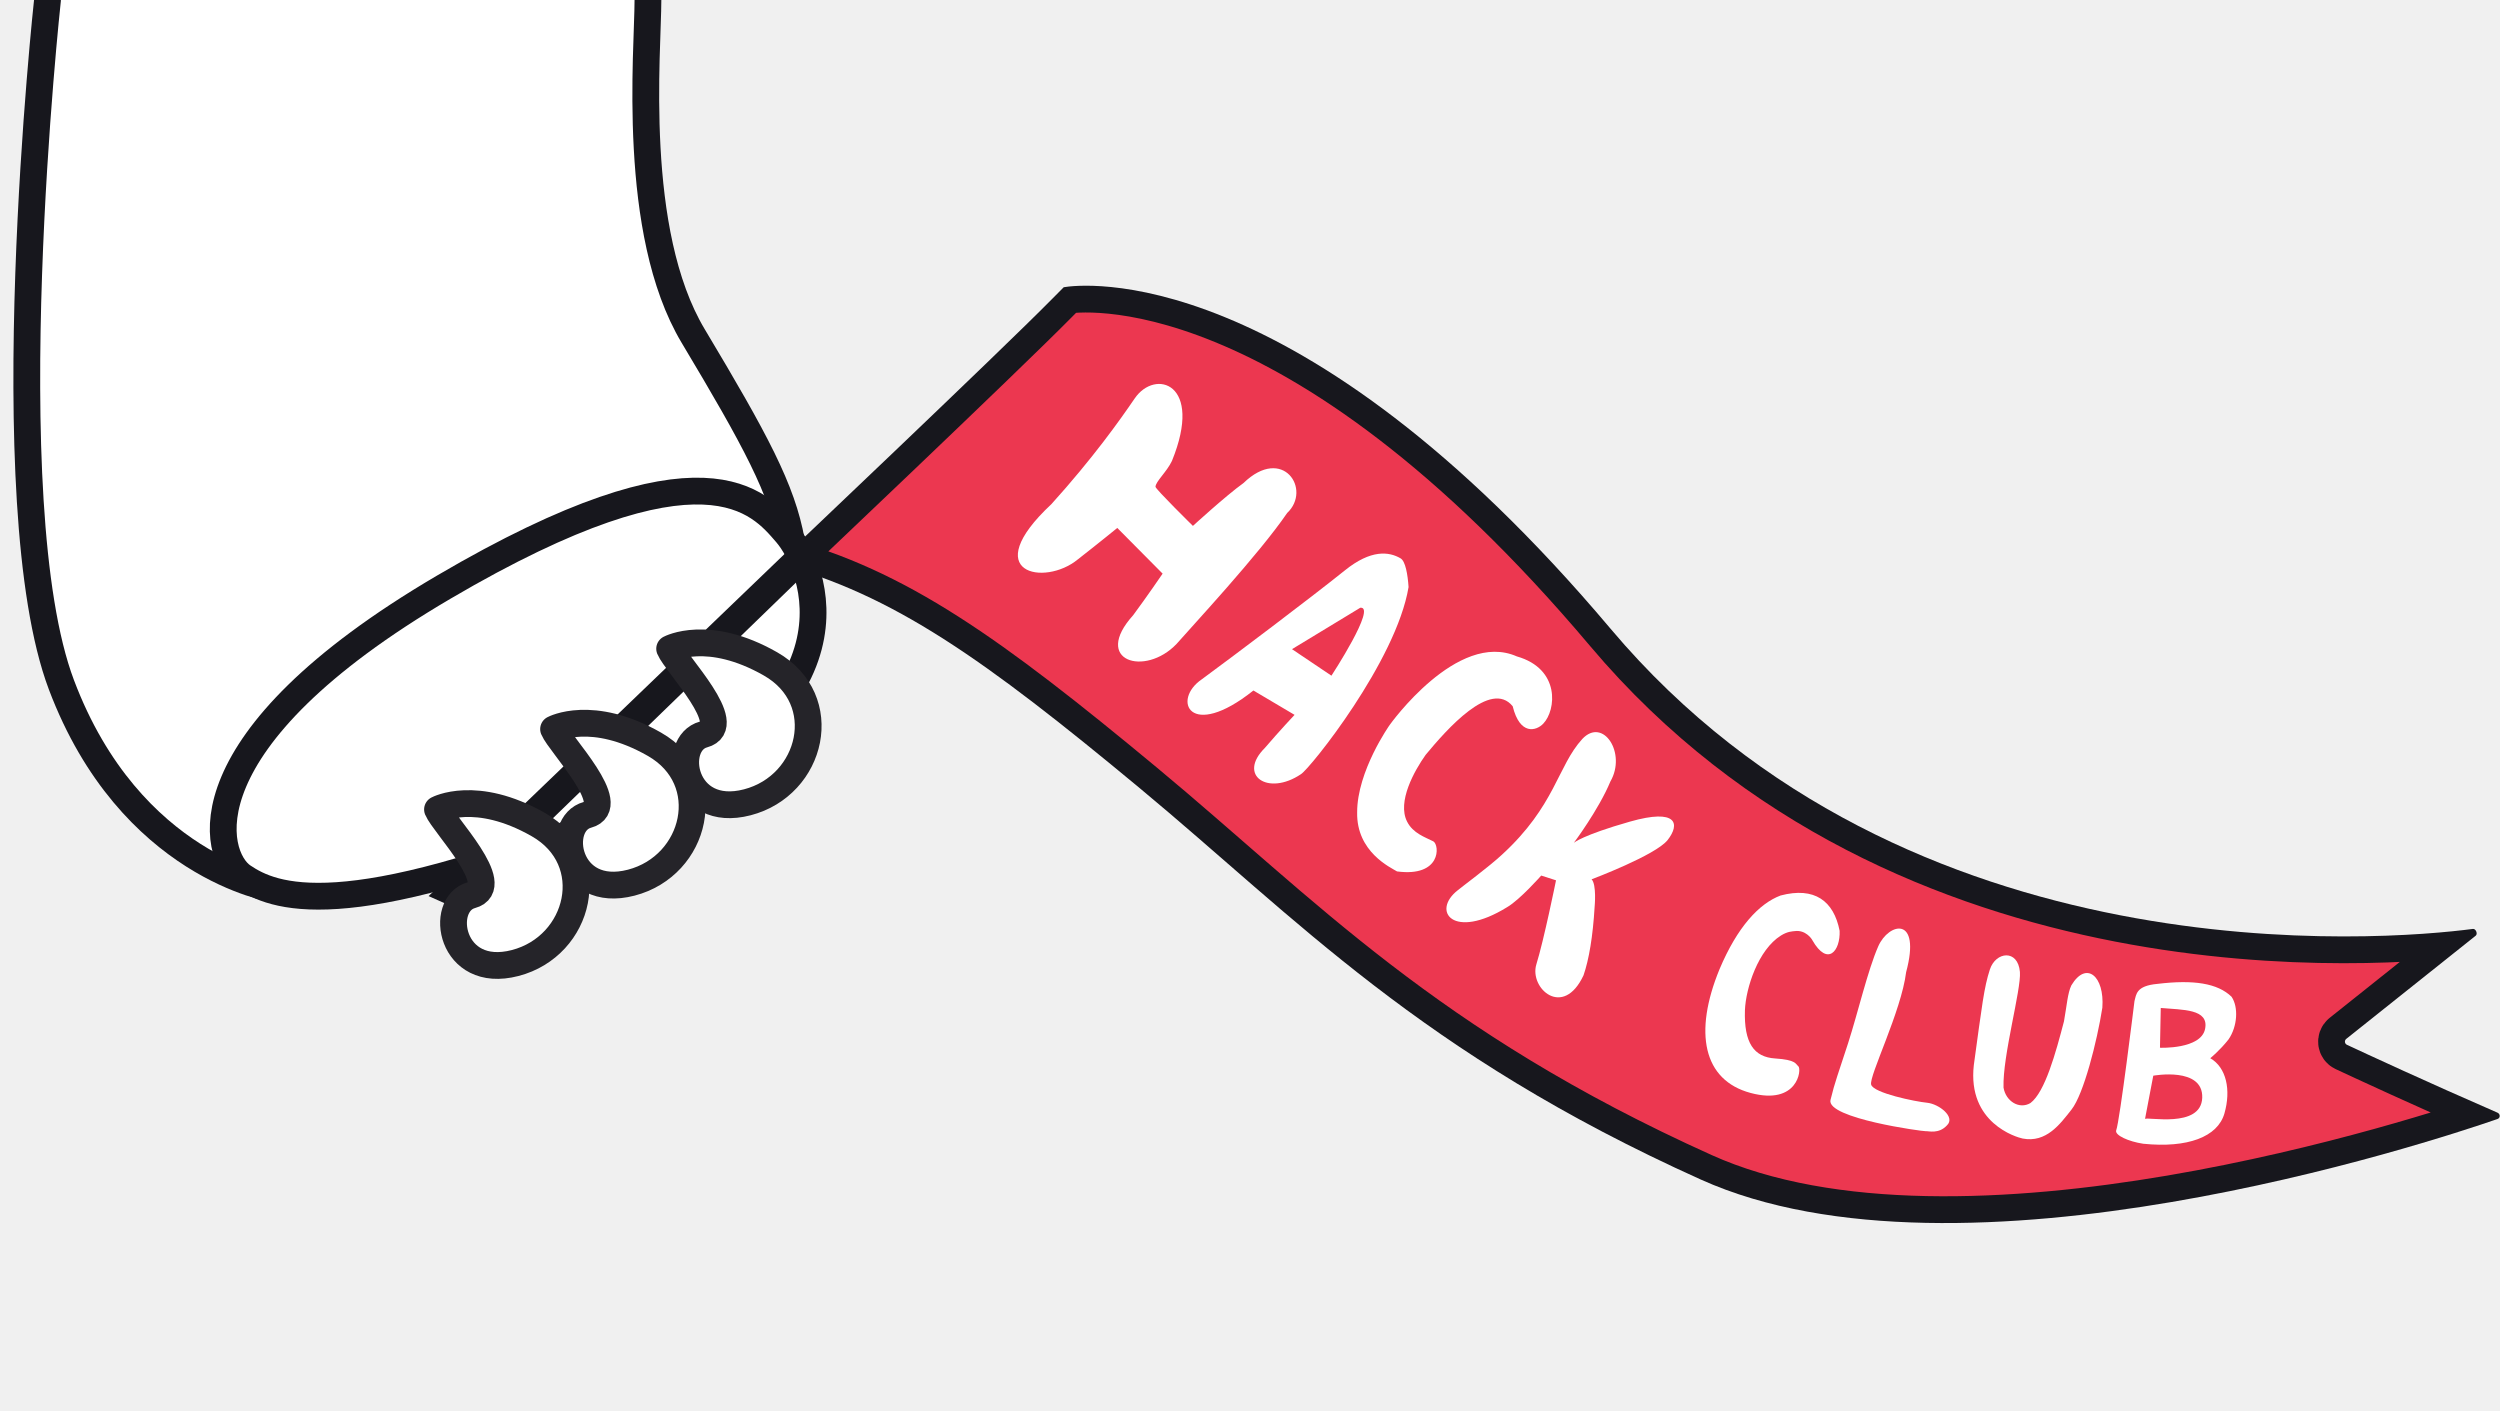
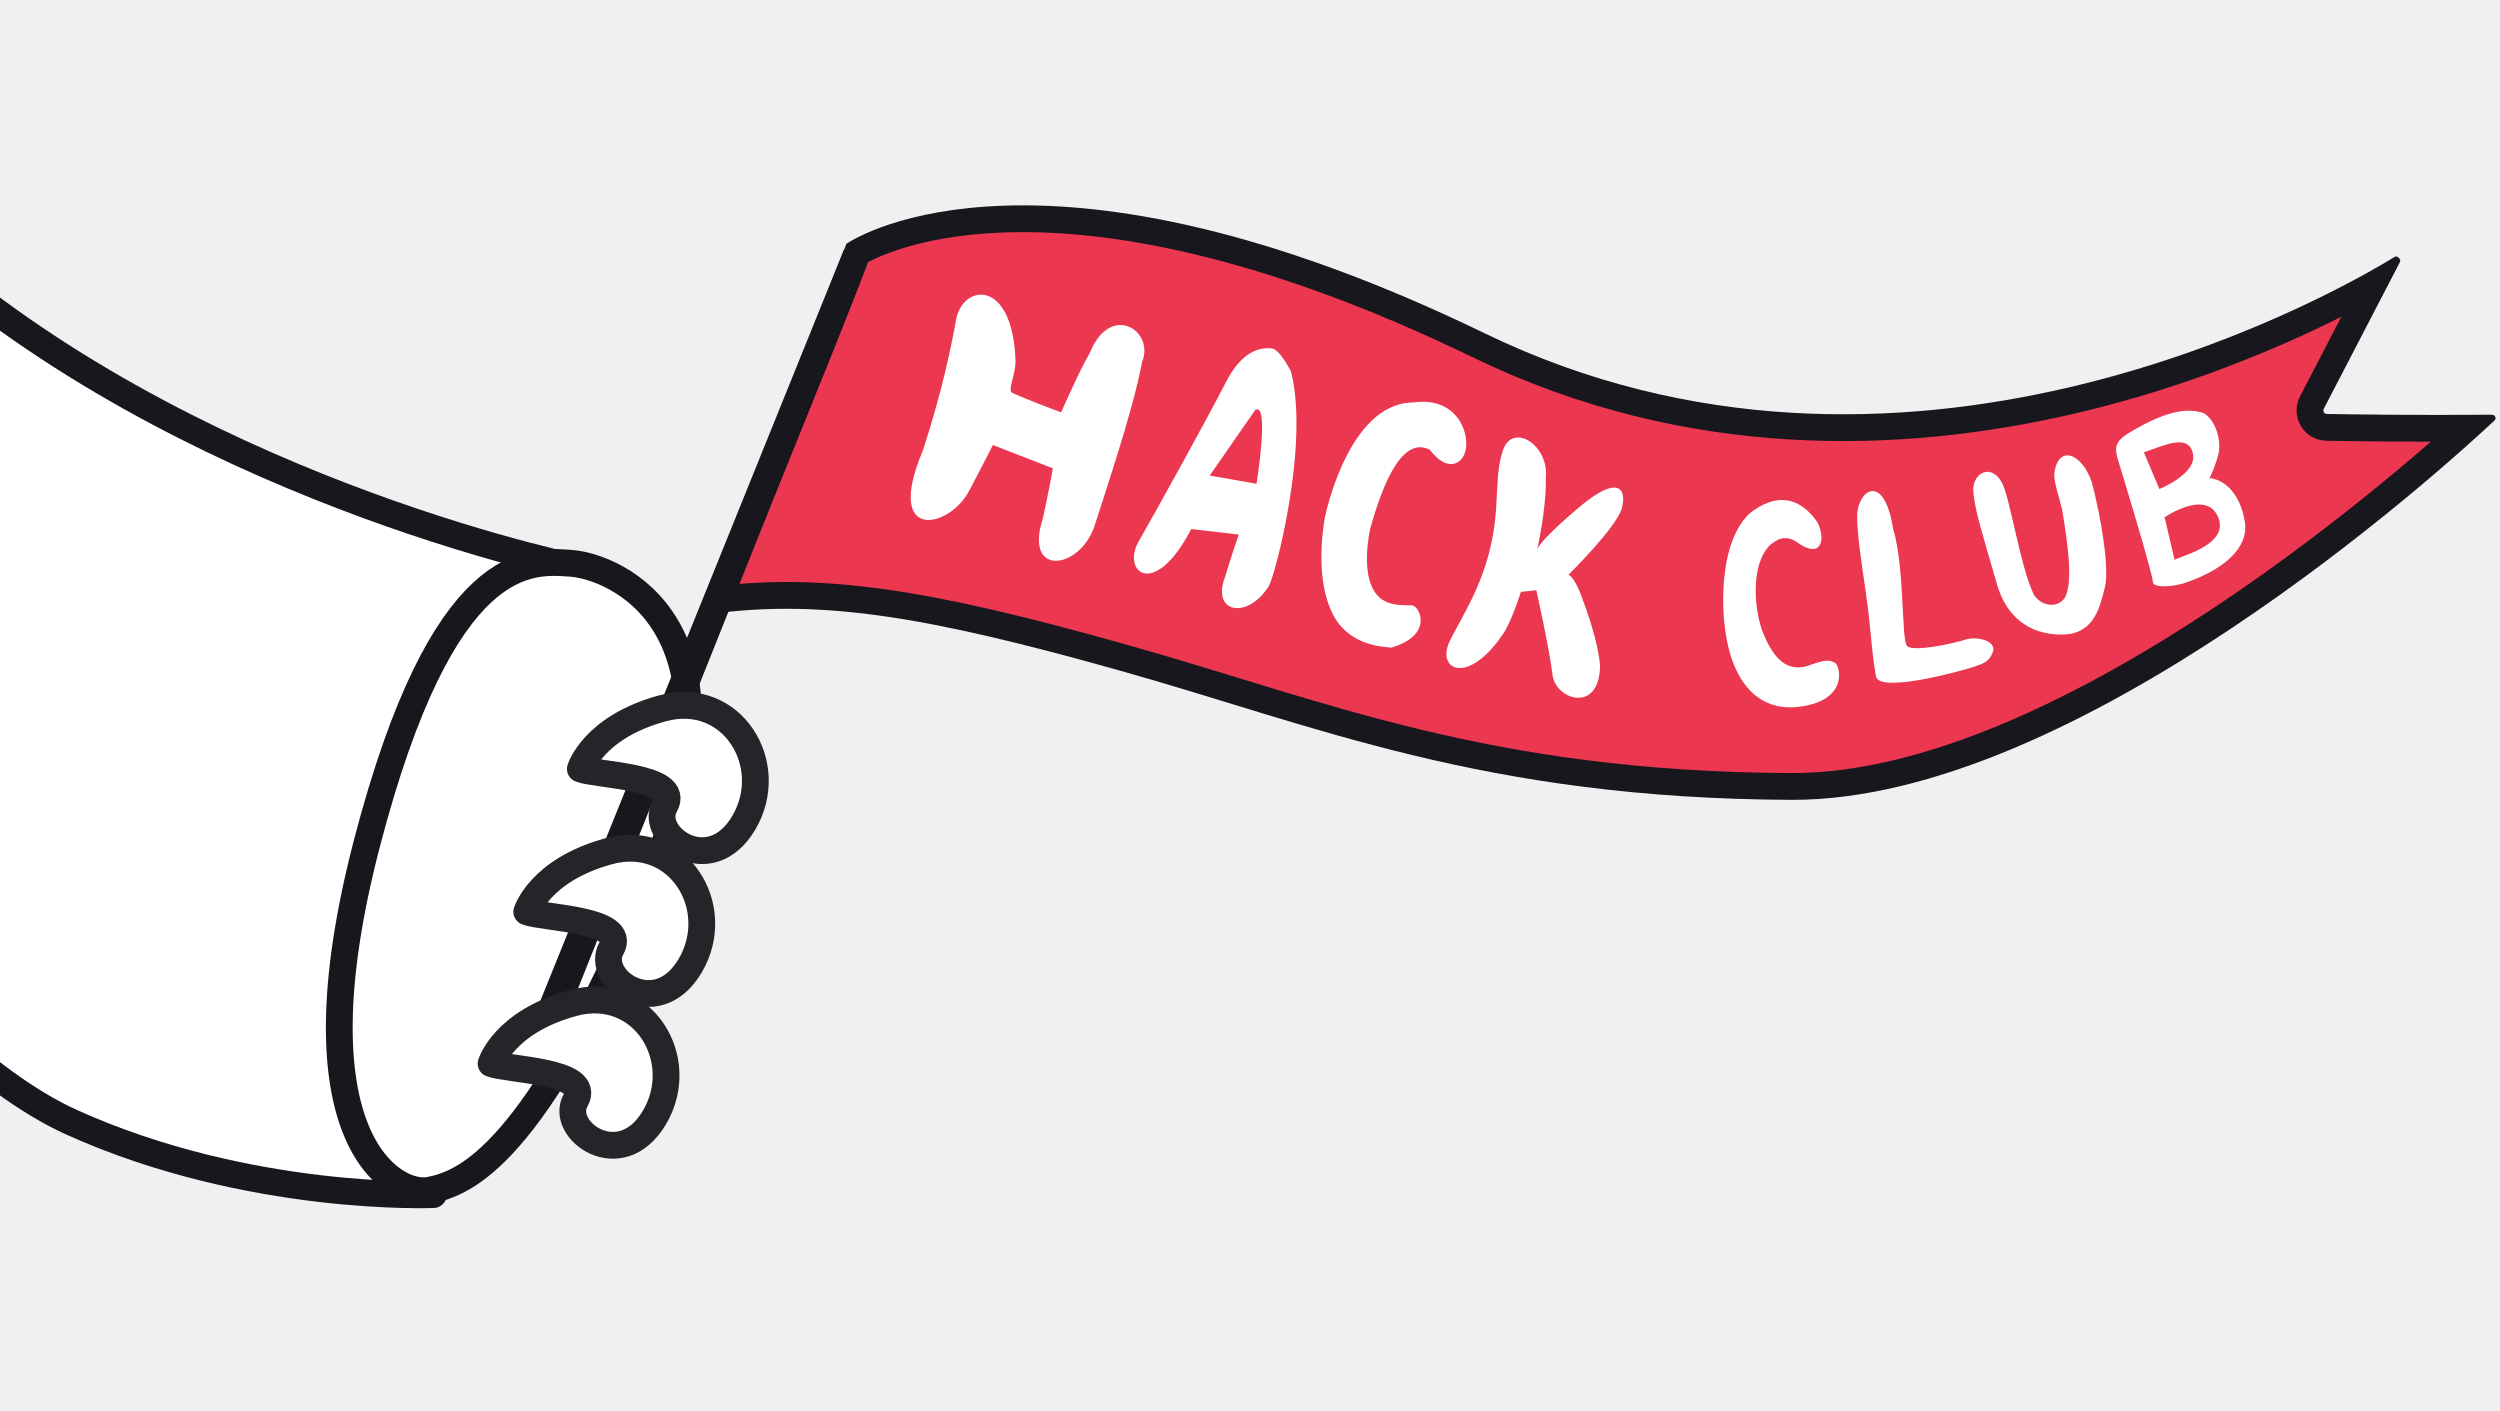
<svg xmlns="http://www.w3.org/2000/svg" fill="none" height="158" viewBox="0 0 280 158" width="280">
  <clipPath id="a">
    <path d="m0 0h280v157.5h-280z" />
  </clipPath>
  <mask id="b" fill="#fff">
-     <path clip-rule="evenodd" d="m119.139 32.17c1.704-.298 26.048-3.496 61.254 38.26 33.255 39.442 86.743 34.905 96.572 33.609.326-.044.571.555.314.759l-14.498 11.557c-.228.182-.188.54.077.663 1.996.933 8.965 4.169 16.855 7.598.327.141.345.595.008.712-7.507 2.598-60.039 19.928-89.231 6.781-31.489-14.184-45.229-29.22-62.86-43.852-17.362-14.408-27.591-21.706-40.63-25.157 0 0 24.99-23.683 30.843-29.625.818-.83 1.288-1.304 1.296-1.306z" fill="#fff" fill-rule="evenodd" />
+     <path clip-rule="evenodd" d="m94.794 27.306c1.435-.965 22.374-13.788 71.52 10.038 46.422 22.507 93.441-3.394 101.893-8.576.28-.172.747.275.595.566l-8.543 16.455c-.135.259.047.569.339.574 2.203.04 9.886.162 18.489.085.356-.004.557.404.296.647-5.801 5.427-46.742 42.626-78.758 42.488-34.536-.149-53.204-8.297-75.262-14.493-21.721-6.101-34.048-8.243-47.363-6.091 0 0 13.211-32.164 16.141-39.974.409-1.091.646-1.715.653-1.72z" fill="#fff" fill-rule="evenodd" />
  </mask>
  <g clip-path="url(#a)">
-     <path clip-rule="evenodd" d="m5.456 0s-.304 2.704-.698 7.143c-1.404 15.812-3.951 53.628 2.025 69.556 7.654 20.4 19.88 21.3 19.88 21.3s60.634-41 60.335-39.7-.994-5-7.952-16.7c-6.958-11.7-7.016-35.9-7.016-41.6" fill="#fff" fill-rule="evenodd" />
-     <path d="m5.32 0s-6.141 56.299 1.559 76.699c7.7 20.4 23.763 22.861 23.763 22.861s59.041-33.119 58.001-38.925c-1.04-5.806-4.004-11.298-11.004-22.998-7-11.7-5.069-31.937-5.069-37.637" stroke="#17171d" stroke-linecap="round" stroke-linejoin="round" stroke-width="3" />
+     <path clip-rule="evenodd" d="m-36 79.737s1.698 2.127 4.557 5.544c10.188 12.173 23.813 33.368 39.302 40.406 19.837 9.013 40.432 8.349 40.432 8.349s13.883-71.865 14.592-70.734c.708 1.13-24.322-9.866-37.515-13.219-13.193-3.353-28.137-16.052-32.167-20.083" fill="#fff" fill-rule="evenodd" />
+     <path d="m-36 79.885s24.137 36.822 44.007 45.803c19.869 8.981 40.533 8.107 40.533 8.107l17.253-69.952s-41.63-8.052-72.444-33.842" stroke="#17171d" stroke-linecap="square" stroke-linejoin="round" stroke-width="3" />
    <g clip-rule="evenodd" fill-rule="evenodd">
-       <path d="m88.092 59.766c-3.008-3.474-9.1-11.2-38.4 6s-25.9 30.1-22.5 32.4c3.4 2.3 11.1 5.6 41.099-6.6 30-12.2 22.808-28.325 19.8-31.8z" fill="#fff" stroke="#17171d" stroke-linecap="round" stroke-linejoin="round" stroke-width="3" />
-       <path d="m119.139 32.17c1.704-.298 26.048-3.496 61.254 38.26 33.255 39.442 86.743 34.905 96.572 33.609.326-.044.571.555.314.759l-14.498 11.557c-.228.182-.188.54.077.663 1.996.933 8.965 4.169 16.855 7.598.327.141.345.595.008.712-7.507 2.598-60.039 19.928-89.231 6.781-31.489-14.184-45.229-29.22-62.86-43.852-17.362-14.408-27.591-21.706-40.63-25.157 0 0 24.99-23.683 30.843-29.625.818-.83 1.288-1.304 1.296-1.306z" fill="#ec3750" mask="url(#b)" stroke="#17171d" stroke-width="6" />
-       <path d="m127.091 44.619c-1.695 2.486-4.703 6.715-9.333 11.844-8.312 7.762-.78 9.278 2.965 6.184 2.148-1.672 4.413-3.517 4.413-3.517l5.077 5.117s-1.753 2.572-3.299 4.657c-4.629 5.13 1.315 6.941 4.866 3.211 1.718-1.967 9.226-10.028 12.381-14.659 2.79-2.616-.473-7.622-4.892-3.354-1.972 1.415-5.662 4.798-5.662 4.798s-4.224-4.154-4.193-4.384c.034-.605 1.255-1.656 1.842-2.888 3.57-8.749-1.886-10.352-4.165-7.008z" fill="#fff" />
-       <path d="m150.596 63.907c2.963-2.406 4.991-2.12 6.261-1.377.555.307.81 1.829.902 3.223-1.376 8.285-11.019 20.319-12.052 20.954-3.69 2.489-7.145.147-4.042-2.939 1.686-1.966 3.325-3.704 3.325-3.704l-4.609-2.728c-7.149 5.691-9.18 1.044-5.763-1.266 3.801-2.797 12.002-8.977 15.978-12.163zm-5.892 8.799 4.416 2.971s5.123-7.825 3.229-7.609z" fill="#fff" />
-       <path d="m172.852 81.043c1.436-1.499 1.937-6.126-2.965-7.525-6.683-2.952-14.245 7.681-14.245 7.681s-3.653 5.154-3.641 9.793c-.085 4.43 3.761 6.176 4.467 6.608 4.964.655 4.779-2.933 4.073-3.363-.929-.477-2.291-.903-2.95-2.223-1.127-2.222.818-5.697 2.079-7.469 2.376-2.865 7.293-8.465 9.751-5.446.808 3.291 2.648 2.775 3.431 1.944z" fill="#fff" />
-       <path d="m177.217 82.765c-2.783 3.049-3.012 7.478-9.006 12.968-1.449 1.348-4.535 3.627-4.933 3.968-3.006 2.343-.527 5.638 5.52 1.902 1.433-.832 3.818-3.54 3.818-3.54l1.658.533s-1.355 6.691-2.208 9.434c-.792 2.662 3.011 6.092 5.293 1.196.602-1.76 1.042-4.307 1.242-7.704 0 0 .233-2.449-.342-3.04 0 0 7.181-2.699 8.516-4.4 1.398-1.782 1.123-3.583-4.23-2.058-5.351 1.525-6.273 2.37-6.273 2.37s2.78-3.709 4.096-6.875c1.825-3.154-.815-7.237-3.151-4.755z" fill="#fff" />
-       <path d="m199.427 100.295c-2.407.9-4.849 3.525-6.843 8.263-2.918 7.099-1.83 12.423 3.477 13.851 5.309 1.428 5.752-2.667 5.35-2.989-.322-.26-.226-.721-2.597-.872-2.374-.151-3.5-1.73-3.382-5.411.102-2.48 1.482-6.767 4.035-8.359.76-.47 1.275-.46 1.566-.496 1.163-.146 1.855.815 1.953 1.026 1.721 3 3.144 1.177 3.052-1.056-.656-3.358-2.816-4.957-6.611-3.957z" fill="#fff" />
-       <path d="m210.364 105.988c1.171-2.666 4.834-3.478 3.123 2.893-.537 4.373-4.181 11.653-3.919 12.597s4.945 1.901 6.271 2.031c1.324.132 3.215 1.595 2.218 2.532-.919 1.002-2.067.619-2.357.654s-11.18-1.445-10.684-3.502c.498-2.056.868-2.939 1.963-6.33 1.096-3.392 2.213-8.209 3.385-10.875z" fill="#fff" />
-       <path d="m222.865 108.585c.655-2.014 3.141-2.305 3.366.275.155 1.992-1.952 9.389-1.836 12.95.251 1.533 1.767 2.473 3.015 1.731 1.636-1.234 2.832-5.619 3.756-9.154.316-1.749.405-3.156.824-4.024 1.676-2.803 3.732-1.033 3.474 2.497-.598 3.794-2.095 9.684-3.451 11.407-1.292 1.641-2.825 3.757-5.477 3.249-.684-.143-6.2-1.73-5.469-8.22.924-6.737 1.142-8.698 1.798-10.711z" fill="#fff" />
-       <path d="m241.63 110.195c4.054-.49 6.741-.074 8.305 1.441.79 1.163.666 3.328-.344 4.784-.964 1.229-2.041 2.099-2.041 2.099 1.806 1.042 2.34 3.552 1.587 6.183-.752 2.631-4.125 3.906-9.097 3.397-1.642-.246-3.188-.948-3.029-1.487.401-1.012 2.048-14.475 2.048-14.475.208-.767.174-1.725 2.571-1.942zm.375 2.697-.088 4.456s4.57.188 5.049-2.092c.477-2.282-2.515-2.141-4.961-2.364zm-.838 7.585s-.972 5.083-.924 4.855c.112-.31 6.286 1.114 6.407-2.385.121-3.497-5.483-2.47-5.483-2.47z" fill="#fff" />
+       <path d="m63.996 63.094c-4.584-.33-14.354-1.485-22.91 31.395-8.556 32.88 2.97 39.598 7 38.82 4.03-.778 11.809-3.889 24.395-33.728 12.586-29.84-3.901-36.157-8.485-36.486z" fill="#fff" stroke="#17171d" stroke-linecap="round" stroke-linejoin="round" stroke-width="3" />
+       <path d="m94.794 27.306c1.435-.965 22.374-13.788 71.52 10.038 46.422 22.507 93.441-3.394 101.893-8.576.28-.172.747.275.595.566l-8.543 16.455c-.135.259.047.569.339.574 2.203.04 9.886.162 18.489.085.356-.004.557.404.296.647-5.801 5.427-46.742 42.626-78.758 42.488-34.536-.149-53.204-8.297-75.262-14.493-21.721-6.101-34.048-8.243-47.363-6.091 0 0 13.211-32.164 16.141-39.974.409-1.091.646-1.715.653-1.72z" fill="#ec3750" mask="url(#b)" stroke="#17171d" stroke-width="6" />
+       <path d="m107.087 35.793c-.537 2.961-1.565 8.047-3.708 14.616-4.437 10.472 3.061 8.793 5.224 4.444 1.282-2.401 2.601-5.008 2.601-5.008l6.719 2.61s-.555 3.063-1.12 5.596c-2.142 6.569 4.025 5.806 5.751.954.77-2.496 4.35-12.914 5.349-18.428 1.485-3.525-3.532-6.77-5.834-1.074-1.226 2.095-3.221 6.686-3.221 6.686s-5.548-2.077-5.613-2.3c-.215-.567.473-2.023.508-3.388-.297-9.445-5.934-8.69-6.656-4.708z" fill="#fff" />
+       <path d="m137.292 42.83c1.728-3.403 3.697-3.967 5.159-3.805.632.055 1.484 1.342 2.135 2.578 2.113 8.128-1.802 23.044-2.487 24.044-2.359 3.775-6.468 3.041-4.888-1.041.74-2.481 1.531-4.736 1.531-4.736l-5.32-.617c-4.217 8.107-7.962 4.688-5.78 1.188 2.335-4.102 7.313-13.082 9.65-17.611zm-1.804 10.435 5.243.918s1.497-9.232-.146-8.264z" fill="#fff" />
+       <path d="m164.057 50.746c.702-1.954-.722-6.385-5.769-5.668-7.306.021-9.889 12.81-9.889 12.81s-1.242 6.194.656 10.428c1.724 4.082 5.949 4.113 6.769 4.22 4.801-1.421 3.173-4.623 2.353-4.729-1.043-.058-2.46.107-3.599-.831-1.933-1.571-1.57-5.537-1.139-7.668 1.006-3.584 3.22-10.7 6.693-8.942 2.077 2.678 3.548 1.458 3.925.381z" fill="#fff" />
+       <path d="m168.318 50.446c-1.302 3.917.29 8.056-2.953 15.51-.775 1.821-2.667 5.158-2.892 5.631-1.793 3.363 1.811 5.365 5.816-.508.971-1.343 2.048-4.787 2.048-4.787l1.732-.187s1.484 6.664 1.82 9.517c.36 2.754 5.229 4.34 5.322-1.061-.166-1.852-.8-4.358-1.999-7.543 0 0-.783-2.333-1.549-2.638 0 0 5.463-5.386 5.99-7.484.553-2.197-.431-3.73-4.701-.16-4.268 3.57-4.767 4.716-4.767 4.716s1.031-4.519.946-7.947c.384-3.623-3.688-6.28-4.813-3.062z" fill="#fff" />
+       <path d="m195.897 57.549c-1.833 1.802-2.996 5.193-2.89 10.332.221 7.672 3.38 12.093 8.81 11.239 5.431-.855 4.17-4.776 3.671-4.907-.4-.106-.499-.566-2.727.261-2.23.827-3.901-.157-5.29-3.568-.916-2.308-1.399-6.785.286-9.278.503-.738.978-.939 1.229-1.091 1.003-.606 2.026-.01 2.201.144 2.793 2.041 3.351-.204 2.359-2.206-1.965-2.802-4.589-3.383-7.649-.926z" fill="#fff" />
+       <path d="m208 57.857c-.014-2.912 3.002-5.144 4.03 1.372 1.288 4.213.92 12.346 1.543 13.102.624.756 5.291-.275 6.555-.695 1.263-.418 3.586.149 3.056 1.411-.432 1.289-1.636 1.406-1.887 1.556-.25.151-10.801 3.228-11.184 1.147-.382-2.082-.403-3.038-.782-6.581-.379-3.545-1.317-8.399-1.331-11.311z" fill="#fff" />
+       <path d="m221.016 55.156c-.22-2.106 1.932-3.383 3.187-1.117.952 1.756 2.036 9.371 3.59 12.576.853 1.299 2.62 1.541 3.459.356.992-1.793.301-6.285-.292-9.89-.423-1.727-.914-3.048-.884-4.011.391-3.242 2.989-2.462 4.189.868.997 3.709 2.025 9.699 1.487 11.825-.513 2.024-1.053 4.581-3.682 5.195-.683.147-6.368.942-8.34-5.284-1.896-6.53-2.494-8.411-2.714-10.517z" fill="#fff" />
+       <path d="m238.676 48.35c3.504-2.097 6.128-2.81 8.173-2.062 1.195.741 1.962 2.769 1.631 4.51-.38 1.514-1.01 2.748-1.01 2.748 2.073.218 3.582 2.294 3.964 5.003.383 2.709-2.179 5.246-6.929 6.803-1.6.443-3.297.43-3.371-.126-.046-1.088-4.017-14.057-4.017-14.057-.122-.785-.543-1.647 1.559-2.82zm1.439 2.311 1.733 4.107s4.251-1.687 3.761-3.965c-.492-2.278-3.168-.933-5.494-.141zm2.32 7.27s1.18 5.039 1.131 4.811c-.024-.329 6.195-1.54 4.883-4.785-1.312-3.244-6.014-.026-6.014-.026z" fill="#fff" />
    </g>
-     <path d="m90 60-42 40.362 3.379 1.505 41.121-39.867z" fill="#17171d" />
-     <path d="m75 72.658c.7 1.7 7.5 8.6 3.8 9.6-3.7 1-2.4 9.5 4.9 7.6 7.3-1.9 9.6-11.5 2.6-15.5-7-4-11.3-1.7-11.3-1.7z" style="fill-rule:evenodd;clip-rule:evenodd;fill:#fff;stroke:#252429;stroke-width:3;stroke-linecap:round;stroke-linejoin:round" />
-     <path d="m62 81.658c.7 1.7 7.5 8.6 3.8 9.6-3.7 1-2.4 9.5 4.9 7.6 7.3-1.9 9.6-11.5 2.6-15.5-7-4-11.3-1.7-11.3-1.7z" style="fill-rule:evenodd;clip-rule:evenodd;fill:#fff;stroke:#252429;stroke-width:3;stroke-linecap:round;stroke-linejoin:round" />
-     <path d="m49 90.658c.7 1.7 7.5 8.6 3.8 9.6-3.7 1-2.4 9.5 4.9 7.6 7.3-1.9 9.6-11.5 2.6-15.5-7-4-11.3-1.7-11.3-1.7z" style="fill-rule:evenodd;clip-rule:evenodd;fill:#fff;stroke:#252429;stroke-width:3;stroke-linecap:round;stroke-linejoin:round" />
+     <path d="m94.5 28-36.5 90.327h3.699l35.254-88.327z" fill="#17171d" />
+     <path d="m65 86.123c1.697.707 11.384.778 9.475 4.101-1.909 3.323 5.02 8.414 8.839 1.909s-1.343-14.92-9.122-12.799c-7.778 2.121-9.192 6.788-9.192 6.788z" style="fill-rule:evenodd;clip-rule:evenodd;fill:#fff;stroke:#252429;stroke-width:3;stroke-linecap:round;stroke-linejoin:round" />
+     <path d="m59 102.122c1.697.707 11.384.778 9.475 4.102-1.909 3.323 5.02 8.414 8.839 1.909 3.818-6.506-1.344-14.92-9.122-12.799-7.778 2.121-9.192 6.788-9.192 6.788z" style="fill-rule:evenodd;clip-rule:evenodd;fill:#fff;stroke:#252429;stroke-width:3;stroke-linecap:round;stroke-linejoin:round" />
+     <path d="m55 119.122c1.697.707 11.384.778 9.475 4.102-1.909 3.323 5.02 8.414 8.839 1.909 3.818-6.506-1.344-14.92-9.122-12.799-7.778 2.121-9.192 6.788-9.192 6.788z" style="fill-rule:evenodd;clip-rule:evenodd;fill:#fff;stroke:#252429;stroke-width:3;stroke-linecap:round;stroke-linejoin:round" />
  </g>
</svg>
